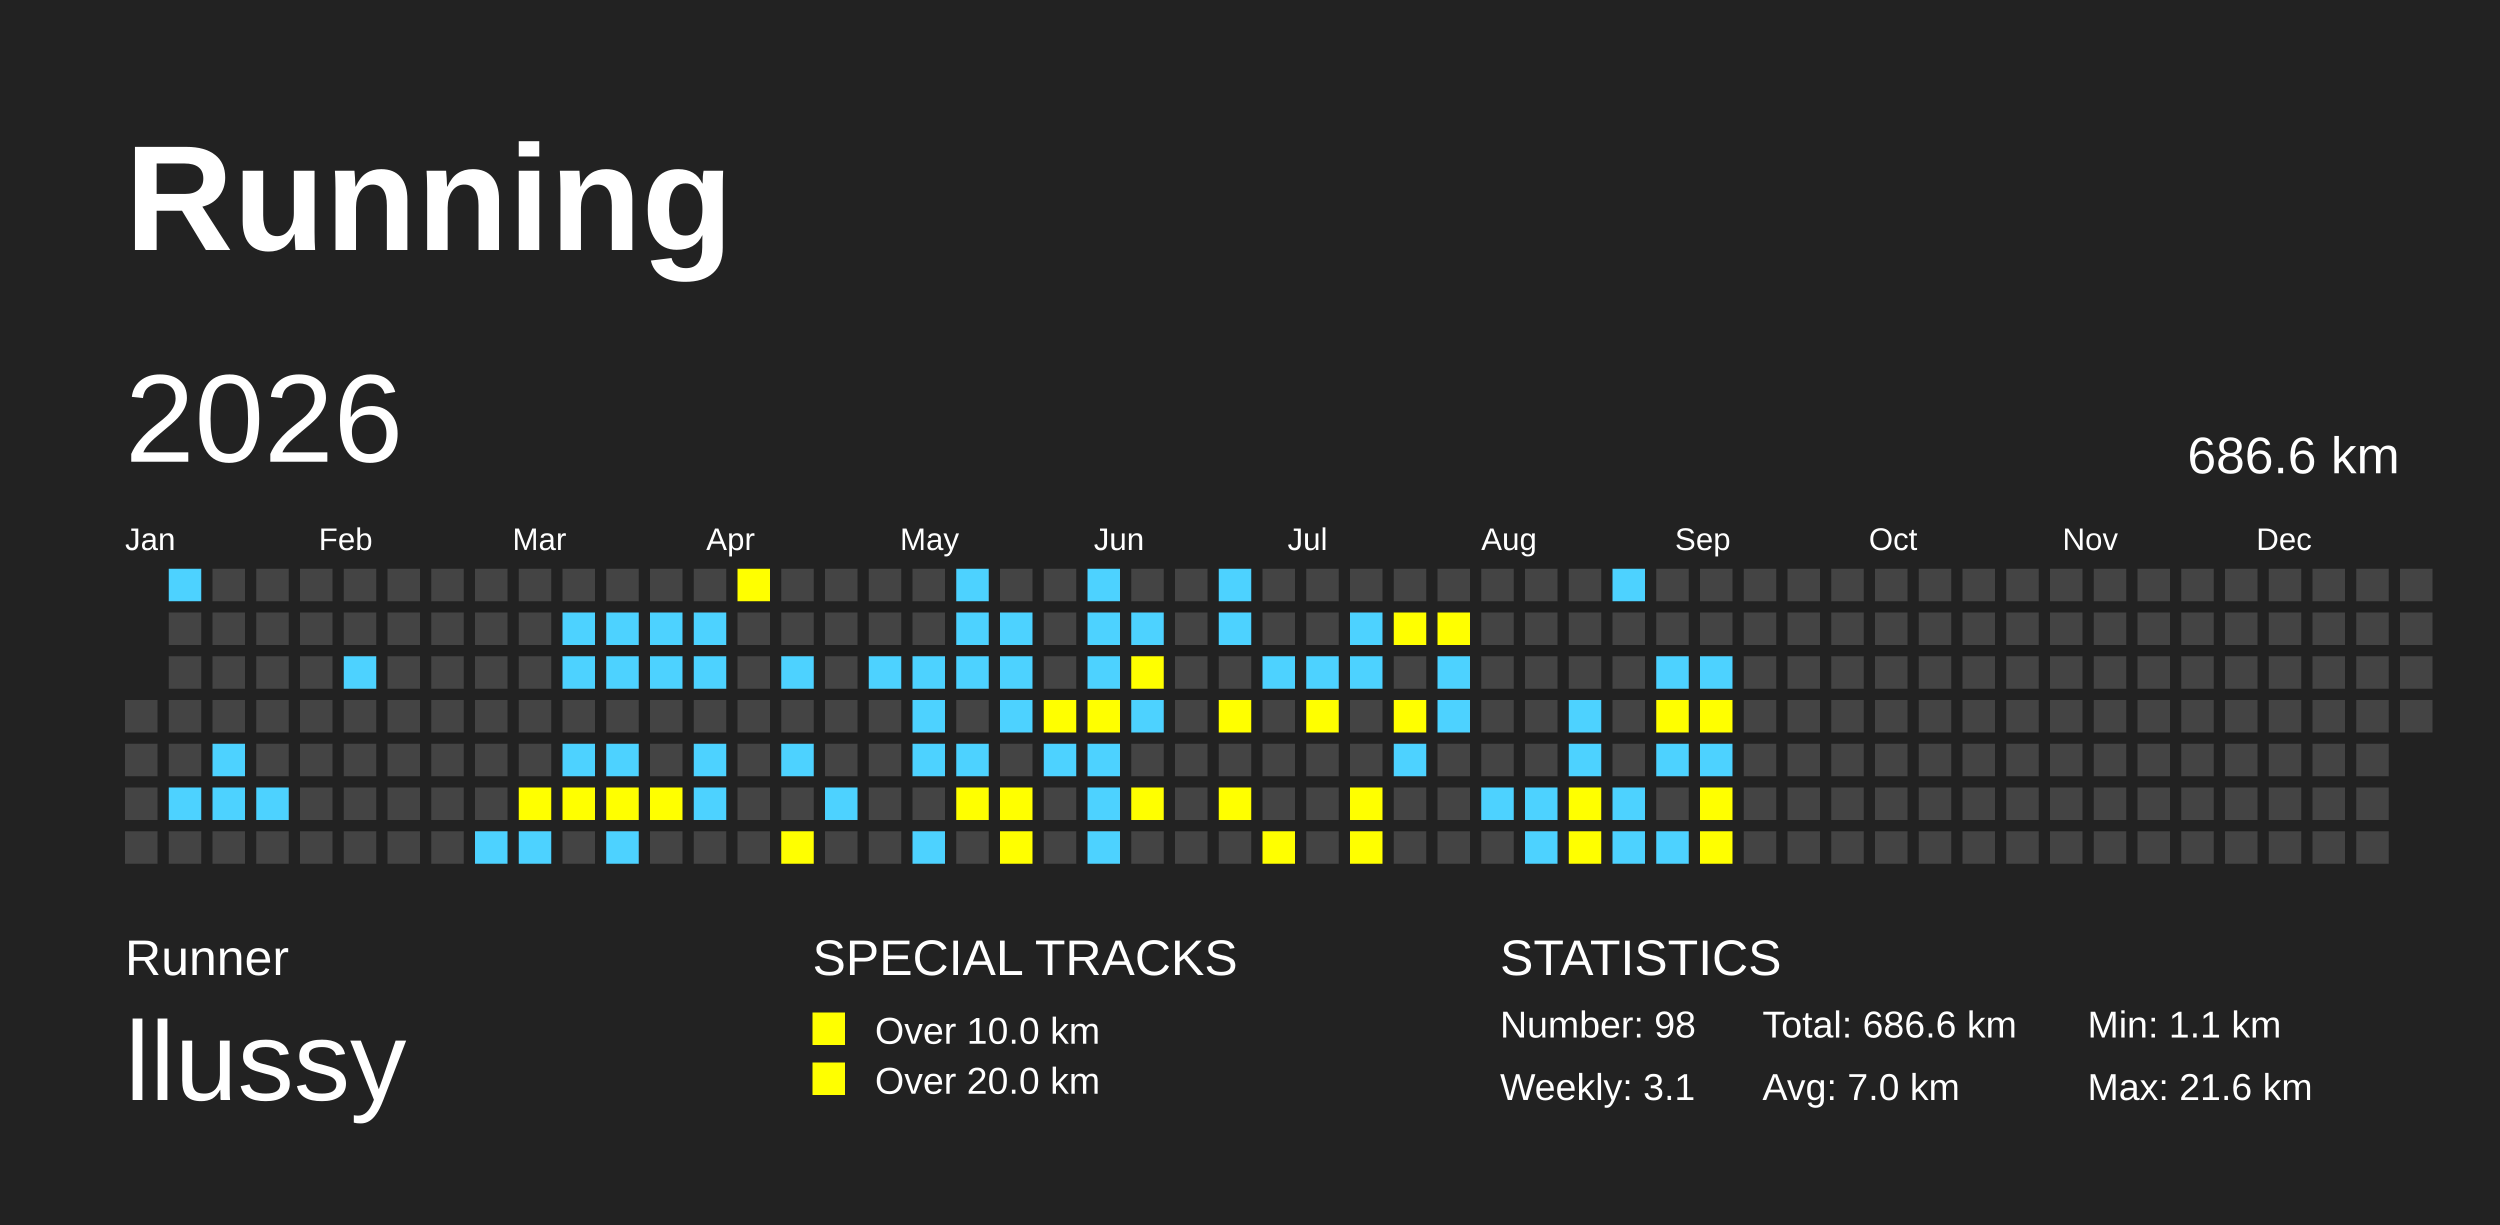
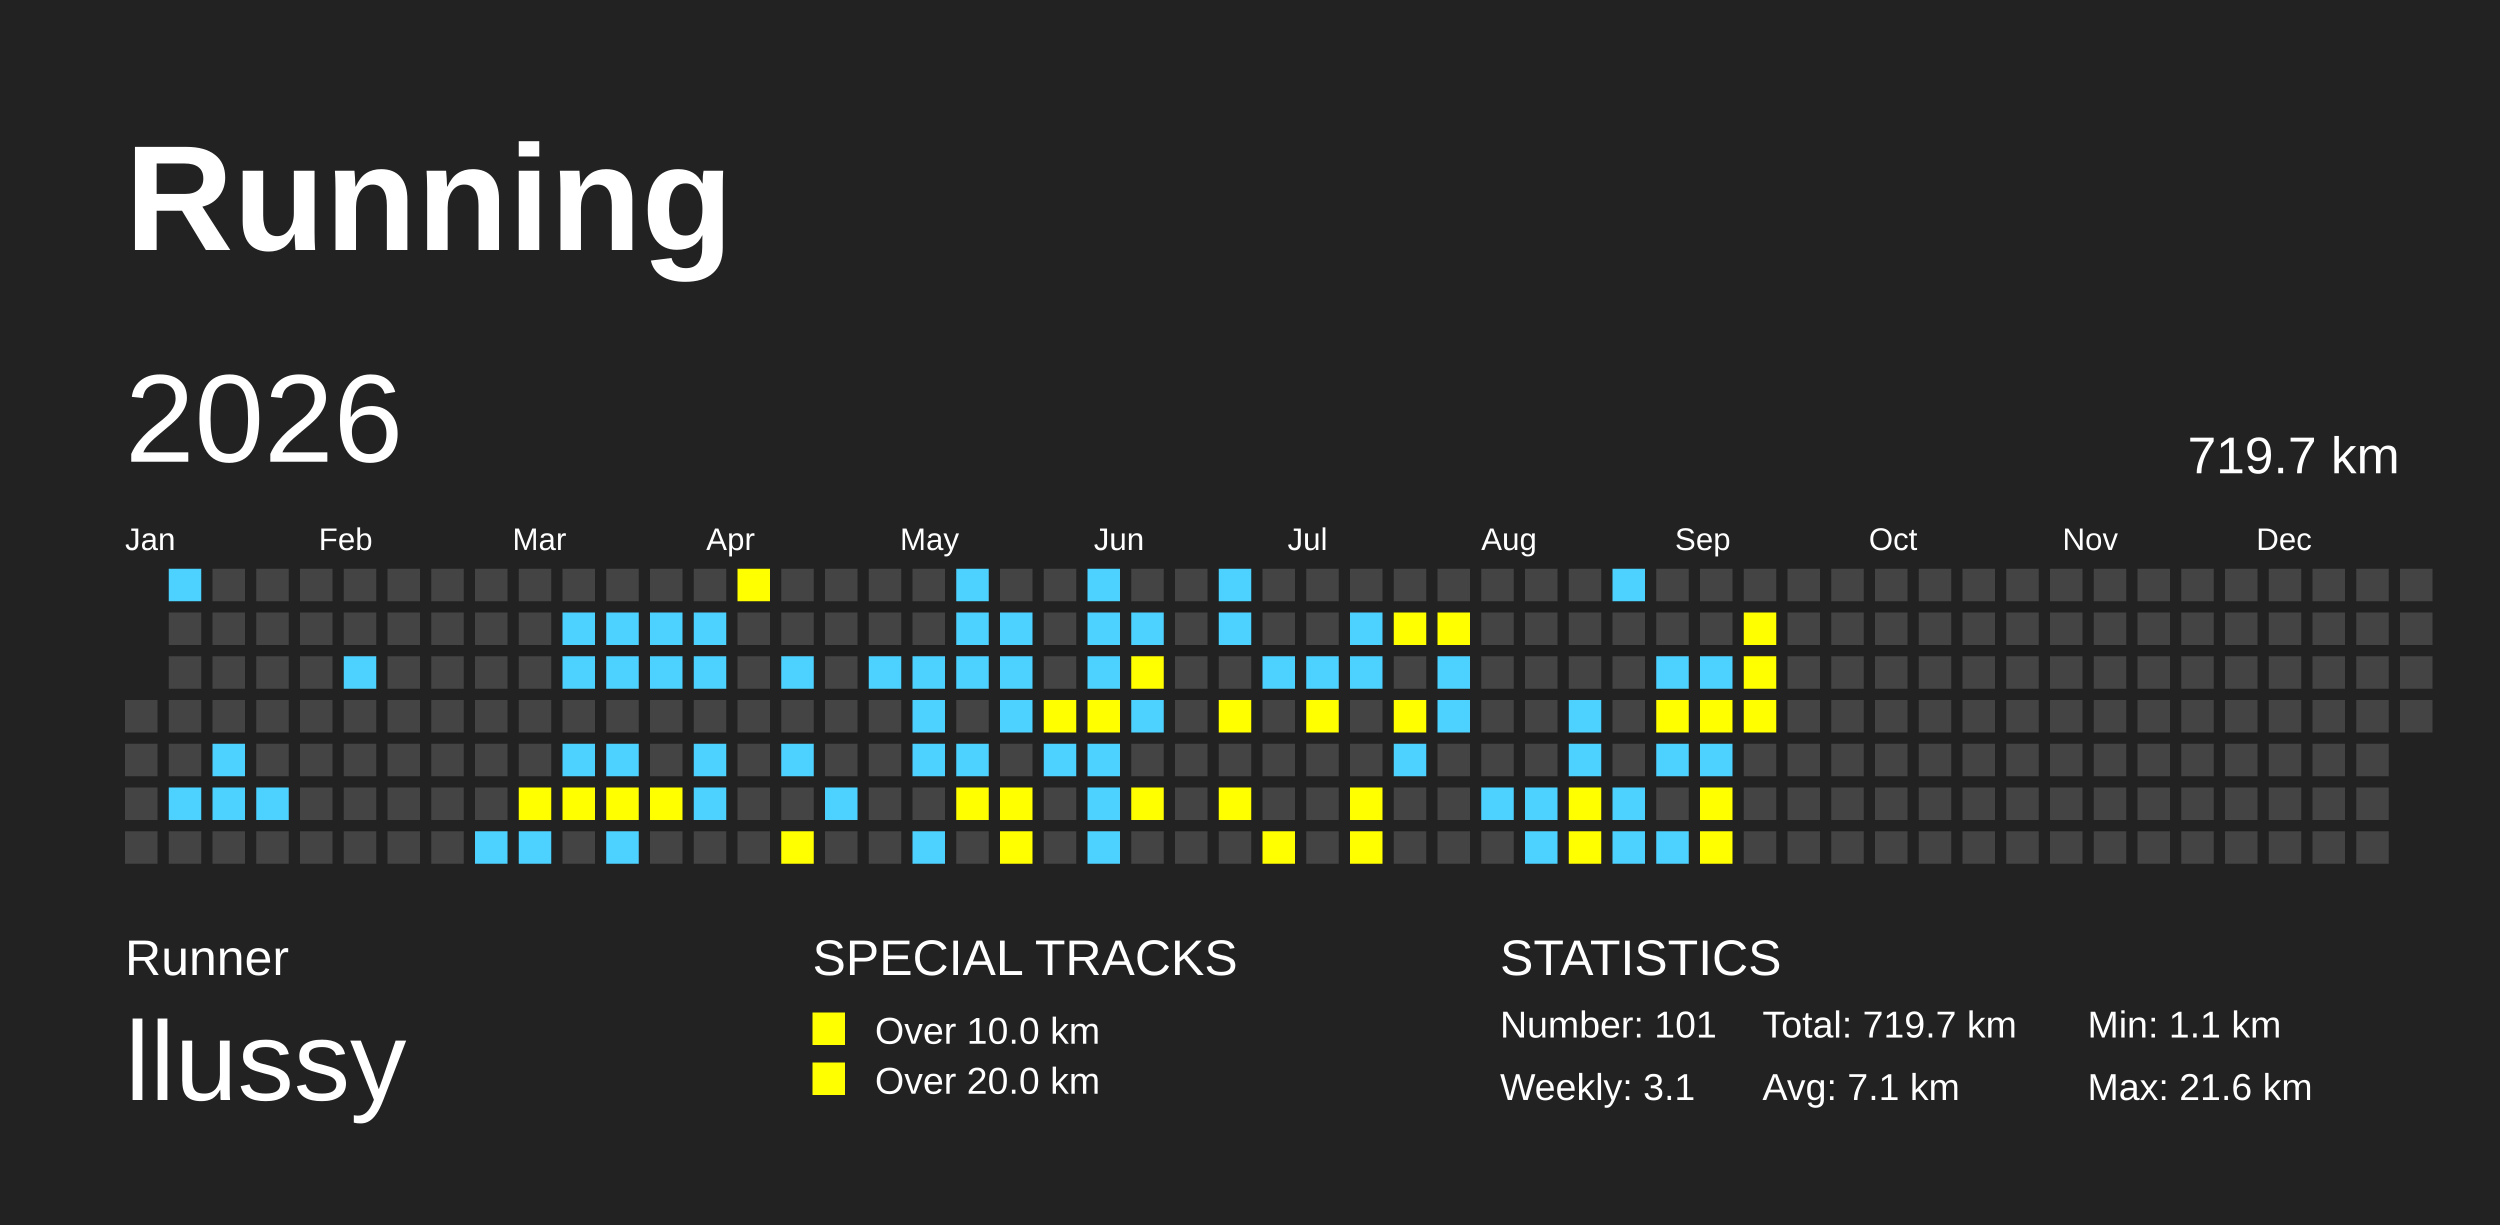
<svg xmlns="http://www.w3.org/2000/svg" baseProfile="full" height="98mm" version="1.1" viewBox="0,0,200,98" width="200mm">
  <defs>
    <pattern height="2" id="indoor-stripe" patternUnits="userSpaceOnUse" width="2">
      <line stroke="white" stroke-opacity="0.45" stroke-width="0.5" x1="0" x2="2" y1="2" y2="0" />
    </pattern>
  </defs>
  <rect fill="#222222" height="98" width="200" x="0" y="0" />
  <text fill="#FFFFFF" style="font-size:12px; font-family:Arial; font-weight:bold;" x="10" y="20">Running</text>
  <text fill="#FFFFFF" style="font-size:4px; font-family:Arial" x="10" y="78">Runner</text>
  <text fill="#FFFFFF" style="font-size:9px; font-family:Arial" x="10" y="88">llussy</text>
  <text fill="#FFFFFF" style="font-size:4px; font-family:Arial" x="65" y="78">SPECIAL TRACKS</text>
  <rect fill="#FFFF00" height="2.6" width="2.6" x="65" y="81" />
  <text fill="#FFFFFF" style="font-size:3px; font-family:Arial" x="70" y="83.5">Over 10.0 km</text>
  <rect fill="#FFFF00" height="2.6" width="2.6" x="65" y="85" />
  <text fill="#FFFFFF" style="font-size:3px; font-family:Arial" x="70" y="87.5">Over 20.0 km</text>
  <text fill="#FFFFFF" style="font-size:4px; font-family:Arial" x="120" y="78">STATISTICS</text>
-   <text fill="#FFFFFF" style="font-size:3px; font-family:Arial" x="120" y="83">Number: 98</text>
+   <text fill="#FFFFFF" style="font-size:3px; font-family:Arial" x="120" y="83">Number: 101</text>
  <text fill="#FFFFFF" style="font-size:3px; font-family:Arial" x="120" y="88">Weekly: 3.1</text>
-   <text fill="#FFFFFF" style="font-size:3px; font-family:Arial" x="141" y="83">Total: 686.6 km</text>
-   <text fill="#FFFFFF" style="font-size:3px; font-family:Arial" x="141" y="88">Avg: 7.0 km</text>
+   <text fill="#FFFFFF" style="font-size:3px; font-family:Arial" x="141" y="83">Total: 719.7 km</text>
+   <text fill="#FFFFFF" style="font-size:3px; font-family:Arial" x="141" y="88">Avg: 7.1 km</text>
  <text fill="#FFFFFF" style="font-size:3px; font-family:Arial" x="167" y="83">Min: 1.1 km</text>
  <text fill="#FFFFFF" style="font-size:3px; font-family:Arial" x="167" y="88">Max: 21.6 km</text>
  <text dominant-baseline="hanging" fill="#FFFFFF" style="font-size:10.0px; font-family:Arial;" x="10" y="30">2026</text>
-   <text dominant-baseline="hanging" fill="#FFFFFF" style="font-size:4.125px; font-family:Arial;" x="175" y="35">686.6 km</text>
+   <text dominant-baseline="hanging" fill="#FFFFFF" style="font-size:4.125px; font-family:Arial;" x="175" y="35">719.7 km</text>
  <text fill="#FFFFFF" style="font-size:2.5px; font-family:Arial" x="10.0" y="44">Jan</text>
  <text fill="#FFFFFF" style="font-size:2.5px; font-family:Arial" x="25.5" y="44">Feb</text>
  <text fill="#FFFFFF" style="font-size:2.5px; font-family:Arial" x="41.0" y="44">Mar</text>
  <text fill="#FFFFFF" style="font-size:2.5px; font-family:Arial" x="56.5" y="44">Apr</text>
  <text fill="#FFFFFF" style="font-size:2.5px; font-family:Arial" x="72.0" y="44">May</text>
  <text fill="#FFFFFF" style="font-size:2.5px; font-family:Arial" x="87.5" y="44">Jun</text>
  <text fill="#FFFFFF" style="font-size:2.5px; font-family:Arial" x="103.0" y="44">Jul</text>
  <text fill="#FFFFFF" style="font-size:2.5px; font-family:Arial" x="118.5" y="44">Aug</text>
  <text fill="#FFFFFF" style="font-size:2.5px; font-family:Arial" x="134.0" y="44">Sep</text>
  <text fill="#FFFFFF" style="font-size:2.5px; font-family:Arial" x="149.5" y="44">Oct</text>
  <text fill="#FFFFFF" style="font-size:2.5px; font-family:Arial" x="165.0" y="44">Nov</text>
  <text fill="#FFFFFF" style="font-size:2.5px; font-family:Arial" x="180.5" y="44">Dec</text>
  <rect fill="#444444" height="2.6" width="2.6" x="10.0" y="56.0" />
  <rect fill="#444444" height="2.6" width="2.6" x="10.0" y="59.5" />
  <rect fill="#444444" height="2.6" width="2.6" x="10.0" y="63.0" />
  <rect fill="#444444" height="2.6" width="2.6" x="10.0" y="66.5" />
  <rect fill="#4dd2ff" height="2.6" width="2.6" x="13.5" y="45.5" />
  <rect fill="#444444" height="2.6" width="2.6" x="13.5" y="49.0" />
  <rect fill="#444444" height="2.6" width="2.6" x="13.5" y="52.5" />
  <rect fill="#444444" height="2.6" width="2.6" x="13.5" y="56.0" />
  <rect fill="#444444" height="2.6" width="2.6" x="13.5" y="59.5" />
  <rect fill="#4dd2ff" height="2.6" width="2.6" x="13.5" y="63.0" />
  <rect fill="#444444" height="2.6" width="2.6" x="13.5" y="66.5" />
  <rect fill="#444444" height="2.6" width="2.6" x="17.0" y="45.5" />
  <rect fill="#444444" height="2.6" width="2.6" x="17.0" y="49.0" />
  <rect fill="#444444" height="2.6" width="2.6" x="17.0" y="52.5" />
  <rect fill="#444444" height="2.6" width="2.6" x="17.0" y="56.0" />
  <rect fill="#4dd2ff" height="2.6" width="2.6" x="17.0" y="59.5" />
  <rect fill="#4dd2ff" height="2.6" width="2.6" x="17.0" y="63.0" />
  <rect fill="#444444" height="2.6" width="2.6" x="17.0" y="66.5" />
  <rect fill="#444444" height="2.6" width="2.6" x="20.5" y="45.5" />
  <rect fill="#444444" height="2.6" width="2.6" x="20.5" y="49.0" />
  <rect fill="#444444" height="2.6" width="2.6" x="20.5" y="52.5" />
  <rect fill="#444444" height="2.6" width="2.6" x="20.5" y="56.0" />
  <rect fill="#444444" height="2.6" width="2.6" x="20.5" y="59.5" />
  <rect fill="#4dd2ff" height="2.6" width="2.6" x="20.5" y="63.0" />
  <rect fill="#444444" height="2.6" width="2.6" x="20.5" y="66.5" />
  <rect fill="#444444" height="2.6" width="2.6" x="24.0" y="45.5" />
  <rect fill="#444444" height="2.6" width="2.6" x="24.0" y="49.0" />
  <rect fill="#444444" height="2.6" width="2.6" x="24.0" y="52.5" />
  <rect fill="#444444" height="2.6" width="2.6" x="24.0" y="56.0" />
  <rect fill="#444444" height="2.6" width="2.6" x="24.0" y="59.5" />
  <rect fill="#444444" height="2.6" width="2.6" x="24.0" y="63.0" />
  <rect fill="#444444" height="2.6" width="2.6" x="24.0" y="66.5" />
  <rect fill="#444444" height="2.6" width="2.6" x="27.5" y="45.5" />
  <rect fill="#444444" height="2.6" width="2.6" x="27.5" y="49.0" />
  <rect fill="#4dd2ff" height="2.6" width="2.6" x="27.5" y="52.5" />
  <rect fill="#444444" height="2.6" width="2.6" x="27.5" y="56.0" />
  <rect fill="#444444" height="2.6" width="2.6" x="27.5" y="59.5" />
  <rect fill="#444444" height="2.6" width="2.6" x="27.5" y="63.0" />
  <rect fill="#444444" height="2.6" width="2.6" x="27.5" y="66.5" />
  <rect fill="#444444" height="2.6" width="2.6" x="31.0" y="45.5" />
  <rect fill="#444444" height="2.6" width="2.6" x="31.0" y="49.0" />
  <rect fill="#444444" height="2.6" width="2.6" x="31.0" y="52.5" />
  <rect fill="#444444" height="2.6" width="2.6" x="31.0" y="56.0" />
  <rect fill="#444444" height="2.6" width="2.6" x="31.0" y="59.5" />
  <rect fill="#444444" height="2.6" width="2.6" x="31.0" y="63.0" />
  <rect fill="#444444" height="2.6" width="2.6" x="31.0" y="66.5" />
  <rect fill="#444444" height="2.6" width="2.6" x="34.5" y="45.5" />
  <rect fill="#444444" height="2.6" width="2.6" x="34.5" y="49.0" />
  <rect fill="#444444" height="2.6" width="2.6" x="34.5" y="52.5" />
  <rect fill="#444444" height="2.6" width="2.6" x="34.5" y="56.0" />
  <rect fill="#444444" height="2.6" width="2.6" x="34.5" y="59.5" />
  <rect fill="#444444" height="2.6" width="2.6" x="34.5" y="63.0" />
  <rect fill="#444444" height="2.6" width="2.6" x="34.5" y="66.5" />
  <rect fill="#444444" height="2.6" width="2.6" x="38.0" y="45.5" />
  <rect fill="#444444" height="2.6" width="2.6" x="38.0" y="49.0" />
  <rect fill="#444444" height="2.6" width="2.6" x="38.0" y="52.5" />
  <rect fill="#444444" height="2.6" width="2.6" x="38.0" y="56.0" />
  <rect fill="#444444" height="2.6" width="2.6" x="38.0" y="59.5" />
  <rect fill="#444444" height="2.6" width="2.6" x="38.0" y="63.0" />
  <rect fill="#4dd2ff" height="2.6" width="2.6" x="38.0" y="66.5" />
  <rect fill="#444444" height="2.6" width="2.6" x="41.5" y="45.5" />
  <rect fill="#444444" height="2.6" width="2.6" x="41.5" y="49.0" />
  <rect fill="#444444" height="2.6" width="2.6" x="41.5" y="52.5" />
  <rect fill="#444444" height="2.6" width="2.6" x="41.5" y="56.0" />
  <rect fill="#444444" height="2.6" width="2.6" x="41.5" y="59.5" />
  <rect fill="#ffff00" height="2.6" width="2.6" x="41.5" y="63.0" />
  <rect fill="#4dd2ff" height="2.6" width="2.6" x="41.5" y="66.5" />
  <rect fill="#444444" height="2.6" width="2.6" x="45.0" y="45.5" />
  <rect fill="#4dd2ff" height="2.6" width="2.6" x="45.0" y="49.0" />
  <rect fill="#4dd2ff" height="2.6" width="2.6" x="45.0" y="52.5" />
  <rect fill="#444444" height="2.6" width="2.6" x="45.0" y="56.0" />
  <rect fill="#4dd2ff" height="2.6" width="2.6" x="45.0" y="59.5" />
  <rect fill="#ffff00" height="2.6" width="2.6" x="45.0" y="63.0" />
  <rect fill="#444444" height="2.6" width="2.6" x="45.0" y="66.5" />
  <rect fill="#444444" height="2.6" width="2.6" x="48.5" y="45.5" />
  <rect fill="#4dd2ff" height="2.6" width="2.6" x="48.5" y="49.0" />
  <rect fill="#4dd2ff" height="2.6" width="2.6" x="48.5" y="52.5" />
  <rect fill="#444444" height="2.6" width="2.6" x="48.5" y="56.0" />
  <rect fill="#4dd2ff" height="2.6" width="2.6" x="48.5" y="59.5" />
  <rect fill="#ffff00" height="2.6" width="2.6" x="48.5" y="63.0" />
  <rect fill="#4dd2ff" height="2.6" width="2.6" x="48.5" y="66.5" />
  <rect fill="#444444" height="2.6" width="2.6" x="52.0" y="45.5" />
  <rect fill="#4dd2ff" height="2.6" width="2.6" x="52.0" y="49.0" />
  <rect fill="#4dd2ff" height="2.6" width="2.6" x="52.0" y="52.5" />
  <rect fill="#444444" height="2.6" width="2.6" x="52.0" y="56.0" />
  <rect fill="#444444" height="2.6" width="2.6" x="52.0" y="59.5" />
  <rect fill="#FFFF00" height="2.6" width="2.6" x="52.0" y="63.0" />
  <rect fill="#444444" height="2.6" width="2.6" x="52.0" y="66.5" />
  <rect fill="#444444" height="2.6" width="2.6" x="55.5" y="45.5" />
  <rect fill="#4dd2ff" height="2.6" width="2.6" x="55.5" y="49.0" />
  <rect fill="#4dd2ff" height="2.6" width="2.6" x="55.5" y="52.5" />
  <rect fill="#444444" height="2.6" width="2.6" x="55.5" y="56.0" />
  <rect fill="#4dd2ff" height="2.6" width="2.6" x="55.5" y="59.5" />
  <rect fill="#4dd2ff" height="2.6" width="2.6" x="55.5" y="63.0" />
  <rect fill="#444444" height="2.6" width="2.6" x="55.5" y="66.5" />
  <rect fill="#ffff00" height="2.6" width="2.6" x="59.0" y="45.5" />
  <rect fill="#444444" height="2.6" width="2.6" x="59.0" y="49.0" />
  <rect fill="#444444" height="2.6" width="2.6" x="59.0" y="52.5" />
  <rect fill="#444444" height="2.6" width="2.6" x="59.0" y="56.0" />
  <rect fill="#444444" height="2.6" width="2.6" x="59.0" y="59.5" />
  <rect fill="#444444" height="2.6" width="2.6" x="59.0" y="63.0" />
  <rect fill="#444444" height="2.6" width="2.6" x="59.0" y="66.5" />
  <rect fill="#444444" height="2.6" width="2.6" x="62.5" y="45.5" />
  <rect fill="#444444" height="2.6" width="2.6" x="62.5" y="49.0" />
  <rect fill="#4dd2ff" height="2.6" width="2.6" x="62.5" y="52.5" />
  <rect fill="#444444" height="2.6" width="2.6" x="62.5" y="56.0" />
  <rect fill="#4dd2ff" height="2.6" width="2.6" x="62.5" y="59.5" />
  <rect fill="#444444" height="2.6" width="2.6" x="62.5" y="63.0" />
  <rect fill="#ffff00" height="2.6" width="2.6" x="62.5" y="66.5" />
  <rect fill="#444444" height="2.6" width="2.6" x="66.0" y="45.5" />
  <rect fill="#444444" height="2.6" width="2.6" x="66.0" y="49.0" />
  <rect fill="#444444" height="2.6" width="2.6" x="66.0" y="52.5" />
  <rect fill="#444444" height="2.6" width="2.6" x="66.0" y="56.0" />
  <rect fill="#444444" height="2.6" width="2.6" x="66.0" y="59.5" />
  <rect fill="#4dd2ff" height="2.6" width="2.6" x="66.0" y="63.0" />
  <rect fill="#444444" height="2.6" width="2.6" x="66.0" y="66.5" />
  <rect fill="#444444" height="2.6" width="2.6" x="69.5" y="45.5" />
  <rect fill="#444444" height="2.6" width="2.6" x="69.5" y="49.0" />
  <rect fill="#4dd2ff" height="2.6" width="2.6" x="69.5" y="52.5" />
  <rect fill="#444444" height="2.6" width="2.6" x="69.5" y="56.0" />
  <rect fill="#444444" height="2.6" width="2.6" x="69.5" y="59.5" />
  <rect fill="#444444" height="2.6" width="2.6" x="69.5" y="63.0" />
  <rect fill="#444444" height="2.6" width="2.6" x="69.5" y="66.5" />
  <rect fill="#444444" height="2.6" width="2.6" x="73.0" y="45.5" />
  <rect fill="#444444" height="2.6" width="2.6" x="73.0" y="49.0" />
  <rect fill="#4dd2ff" height="2.6" width="2.6" x="73.0" y="52.5" />
  <rect fill="#4dd2ff" height="2.6" width="2.6" x="73.0" y="56.0" />
  <rect fill="#4dd2ff" height="2.6" width="2.6" x="73.0" y="59.5" />
  <rect fill="#444444" height="2.6" width="2.6" x="73.0" y="63.0" />
  <rect fill="#4dd2ff" height="2.6" width="2.6" x="73.0" y="66.5" />
  <rect fill="#4dd2ff" height="2.6" width="2.6" x="76.5" y="45.5" />
  <rect fill="#4dd2ff" height="2.6" width="2.6" x="76.5" y="49.0" />
  <rect fill="#4dd2ff" height="2.6" width="2.6" x="76.5" y="52.5" />
  <rect fill="#444444" height="2.6" width="2.6" x="76.5" y="56.0" />
  <rect fill="#4dd2ff" height="2.6" width="2.6" x="76.5" y="59.5" />
  <rect fill="#ffff00" height="2.6" width="2.6" x="76.5" y="63.0" />
  <rect fill="#444444" height="2.6" width="2.6" x="76.5" y="66.5" />
  <rect fill="#444444" height="2.6" width="2.6" x="80.0" y="45.5" />
  <rect fill="#4dd2ff" height="2.6" width="2.6" x="80.0" y="49.0" />
  <rect fill="#4dd2ff" height="2.6" width="2.6" x="80.0" y="52.5" />
  <rect fill="#4dd2ff" height="2.6" width="2.6" x="80.0" y="56.0" />
  <rect fill="#444444" height="2.6" width="2.6" x="80.0" y="59.5" />
  <rect fill="#ffff00" height="2.6" width="2.6" x="80.0" y="63.0" />
  <rect fill="#ffff00" height="2.6" width="2.6" x="80.0" y="66.5" />
  <rect fill="#444444" height="2.6" width="2.6" x="83.5" y="45.5" />
  <rect fill="#444444" height="2.6" width="2.6" x="83.5" y="49.0" />
  <rect fill="#444444" height="2.6" width="2.6" x="83.5" y="52.5" />
  <rect fill="#ffff00" height="2.6" width="2.6" x="83.5" y="56.0" />
  <rect fill="#4dd2ff" height="2.6" width="2.6" x="83.5" y="59.5" />
  <rect fill="#444444" height="2.6" width="2.6" x="83.5" y="63.0" />
  <rect fill="#444444" height="2.6" width="2.6" x="83.5" y="66.5" />
  <rect fill="#4dd2ff" height="2.6" width="2.6" x="87.0" y="45.5" />
  <rect fill="#4dd2ff" height="2.6" width="2.6" x="87.0" y="49.0" />
  <rect fill="#4dd2ff" height="2.6" width="2.6" x="87.0" y="52.5" />
  <rect fill="#ffff00" height="2.6" width="2.6" x="87.0" y="56.0" />
  <rect fill="#4dd2ff" height="2.6" width="2.6" x="87.0" y="59.5" />
  <rect fill="#4dd2ff" height="2.6" width="2.6" x="87.0" y="63.0" />
  <rect fill="#4dd2ff" height="2.6" width="2.6" x="87.0" y="66.5" />
  <rect fill="#444444" height="2.6" width="2.6" x="90.5" y="45.5" />
  <rect fill="#4dd2ff" height="2.6" width="2.6" x="90.5" y="49.0" />
  <rect fill="#ffff00" height="2.6" width="2.6" x="90.5" y="52.5" />
  <rect fill="#4dd2ff" height="2.6" width="2.6" x="90.5" y="56.0" />
  <rect fill="#444444" height="2.6" width="2.6" x="90.5" y="59.5" />
  <rect fill="#ffff00" height="2.6" width="2.6" x="90.5" y="63.0" />
  <rect fill="#444444" height="2.6" width="2.6" x="90.5" y="66.5" />
  <rect fill="#444444" height="2.6" width="2.6" x="94.0" y="45.5" />
  <rect fill="#444444" height="2.6" width="2.6" x="94.0" y="49.0" />
  <rect fill="#444444" height="2.6" width="2.6" x="94.0" y="52.5" />
  <rect fill="#444444" height="2.6" width="2.6" x="94.0" y="56.0" />
  <rect fill="#444444" height="2.6" width="2.6" x="94.0" y="59.5" />
  <rect fill="#444444" height="2.6" width="2.6" x="94.0" y="63.0" />
  <rect fill="#444444" height="2.6" width="2.6" x="94.0" y="66.5" />
  <rect fill="#4dd2ff" height="2.6" width="2.6" x="97.5" y="45.5" />
  <rect fill="#4dd2ff" height="2.6" width="2.6" x="97.5" y="49.0" />
  <rect fill="#444444" height="2.6" width="2.6" x="97.5" y="52.5" />
  <rect fill="#ffff00" height="2.6" width="2.6" x="97.5" y="56.0" />
  <rect fill="#444444" height="2.6" width="2.6" x="97.5" y="59.5" />
  <rect fill="#FFFF00" height="2.6" width="2.6" x="97.5" y="63.0" />
  <rect fill="#444444" height="2.6" width="2.6" x="97.5" y="66.5" />
  <rect fill="#444444" height="2.6" width="2.6" x="101.0" y="45.5" />
  <rect fill="#444444" height="2.6" width="2.6" x="101.0" y="49.0" />
  <rect fill="#4dd2ff" height="2.6" width="2.6" x="101.0" y="52.5" />
  <rect fill="#444444" height="2.6" width="2.6" x="101.0" y="56.0" />
  <rect fill="#444444" height="2.6" width="2.6" x="101.0" y="59.5" />
  <rect fill="#444444" height="2.6" width="2.6" x="101.0" y="63.0" />
  <rect fill="#ffff00" height="2.6" width="2.6" x="101.0" y="66.5" />
  <rect fill="#444444" height="2.6" width="2.6" x="104.5" y="45.5" />
  <rect fill="#444444" height="2.6" width="2.6" x="104.5" y="49.0" />
  <rect fill="#4dd2ff" height="2.6" width="2.6" x="104.5" y="52.5" />
  <rect fill="#ffff00" height="2.6" width="2.6" x="104.5" y="56.0" />
  <rect fill="#444444" height="2.6" width="2.6" x="104.5" y="59.5" />
  <rect fill="#444444" height="2.6" width="2.6" x="104.5" y="63.0" />
  <rect fill="#444444" height="2.6" width="2.6" x="104.5" y="66.5" />
  <rect fill="#444444" height="2.6" width="2.6" x="108.0" y="45.5" />
  <rect fill="#4dd2ff" height="2.6" width="2.6" x="108.0" y="49.0" />
  <rect fill="#4dd2ff" height="2.6" width="2.6" x="108.0" y="52.5" />
  <rect fill="#444444" height="2.6" width="2.6" x="108.0" y="56.0" />
  <rect fill="#444444" height="2.6" width="2.6" x="108.0" y="59.5" />
  <rect fill="#ffff00" height="2.6" width="2.6" x="108.0" y="63.0" />
  <rect fill="#ffff00" height="2.6" width="2.6" x="108.0" y="66.5" />
  <rect fill="#444444" height="2.6" width="2.6" x="111.5" y="45.5" />
  <rect fill="#ffff00" height="2.6" width="2.6" x="111.5" y="49.0" />
  <rect fill="#444444" height="2.6" width="2.6" x="111.5" y="52.5" />
  <rect fill="#ffff00" height="2.6" width="2.6" x="111.5" y="56.0" />
  <rect fill="#4dd2ff" height="2.6" width="2.6" x="111.5" y="59.5" />
  <rect fill="#444444" height="2.6" width="2.6" x="111.5" y="63.0" />
  <rect fill="#444444" height="2.6" width="2.6" x="111.5" y="66.5" />
  <rect fill="#444444" height="2.6" width="2.6" x="115.0" y="45.5" />
  <rect fill="#ffff00" height="2.6" width="2.6" x="115.0" y="49.0" />
  <rect fill="#4dd2ff" height="2.6" width="2.6" x="115.0" y="52.5" />
  <rect fill="#4dd2ff" height="2.6" width="2.6" x="115.0" y="56.0" />
  <rect fill="#444444" height="2.6" width="2.6" x="115.0" y="59.5" />
  <rect fill="#444444" height="2.6" width="2.6" x="115.0" y="63.0" />
  <rect fill="#444444" height="2.6" width="2.6" x="115.0" y="66.5" />
  <rect fill="#444444" height="2.6" width="2.6" x="118.5" y="45.5" />
  <rect fill="#444444" height="2.6" width="2.6" x="118.5" y="49.0" />
  <rect fill="#444444" height="2.6" width="2.6" x="118.5" y="52.5" />
  <rect fill="#444444" height="2.6" width="2.6" x="118.5" y="56.0" />
  <rect fill="#444444" height="2.6" width="2.6" x="118.5" y="59.5" />
  <rect fill="#4dd2ff" height="2.6" width="2.6" x="118.5" y="63.0" />
  <rect fill="#444444" height="2.6" width="2.6" x="118.5" y="66.5" />
  <rect fill="#444444" height="2.6" width="2.6" x="122.0" y="45.5" />
  <rect fill="#444444" height="2.6" width="2.6" x="122.0" y="49.0" />
  <rect fill="#444444" height="2.6" width="2.6" x="122.0" y="52.5" />
  <rect fill="#444444" height="2.6" width="2.6" x="122.0" y="56.0" />
  <rect fill="#444444" height="2.6" width="2.6" x="122.0" y="59.5" />
  <rect fill="#4dd2ff" height="2.6" width="2.6" x="122.0" y="63.0" />
  <rect fill="#4dd2ff" height="2.6" width="2.6" x="122.0" y="66.5" />
  <rect fill="#444444" height="2.6" width="2.6" x="125.5" y="45.5" />
  <rect fill="#444444" height="2.6" width="2.6" x="125.5" y="49.0" />
  <rect fill="#444444" height="2.6" width="2.6" x="125.5" y="52.5" />
  <rect fill="#4dd2ff" height="2.6" width="2.6" x="125.5" y="56.0" />
  <rect fill="#4dd2ff" height="2.6" width="2.6" x="125.5" y="59.5" />
  <rect fill="#ffff00" height="2.6" width="2.6" x="125.5" y="63.0" />
  <rect fill="#ffff00" height="2.6" width="2.6" x="125.5" y="66.5" />
  <rect fill="#4dd2ff" height="2.6" width="2.6" x="129.0" y="45.5" />
  <rect fill="#444444" height="2.6" width="2.6" x="129.0" y="49.0" />
  <rect fill="#444444" height="2.6" width="2.6" x="129.0" y="52.5" />
  <rect fill="#444444" height="2.6" width="2.6" x="129.0" y="56.0" />
  <rect fill="#444444" height="2.6" width="2.6" x="129.0" y="59.5" />
  <rect fill="#4dd2ff" height="2.6" width="2.6" x="129.0" y="63.0" />
  <rect fill="#4dd2ff" height="2.6" width="2.6" x="129.0" y="66.5" />
  <rect fill="#444444" height="2.6" width="2.6" x="132.5" y="45.5" />
  <rect fill="#444444" height="2.6" width="2.6" x="132.5" y="49.0" />
  <rect fill="#4dd2ff" height="2.6" width="2.6" x="132.5" y="52.5" />
  <rect fill="#ffff00" height="2.6" width="2.6" x="132.5" y="56.0" />
  <rect fill="#4dd2ff" height="2.6" width="2.6" x="132.5" y="59.5" />
  <rect fill="#444444" height="2.6" width="2.6" x="132.5" y="63.0" />
  <rect fill="#4dd2ff" height="2.6" width="2.6" x="132.5" y="66.5" />
  <rect fill="#444444" height="2.6" width="2.6" x="136.0" y="45.5" />
  <rect fill="#444444" height="2.6" width="2.6" x="136.0" y="49.0" />
  <rect fill="#4dd2ff" height="2.6" width="2.6" x="136.0" y="52.5" />
  <rect fill="#ffff00" height="2.6" width="2.6" x="136.0" y="56.0" />
  <rect fill="#4dd2ff" height="2.6" width="2.6" x="136.0" y="59.5" />
  <rect fill="#ffff00" height="2.6" width="2.6" x="136.0" y="63.0" />
  <rect fill="#ffff00" height="2.6" width="2.6" x="136.0" y="66.5" />
  <rect fill="#444444" height="2.6" width="2.6" x="139.5" y="45.5" />
-   <rect fill="#444444" height="2.6" width="2.6" x="139.5" y="49.0" />
-   <rect fill="#444444" height="2.6" width="2.6" x="139.5" y="52.5" />
-   <rect fill="#444444" height="2.6" width="2.6" x="139.5" y="56.0" />
+   <rect fill="#ffff00" height="2.6" width="2.6" x="139.5" y="49.0" />
+   <rect fill="#ffff00" height="2.6" width="2.6" x="139.5" y="52.5" />
+   <rect fill="#ffff00" height="2.6" width="2.6" x="139.5" y="56.0" />
  <rect fill="#444444" height="2.6" width="2.6" x="139.5" y="59.5" />
  <rect fill="#444444" height="2.6" width="2.6" x="139.5" y="63.0" />
  <rect fill="#444444" height="2.6" width="2.6" x="139.5" y="66.5" />
  <rect fill="#444444" height="2.6" width="2.6" x="143.0" y="45.5" />
  <rect fill="#444444" height="2.6" width="2.6" x="143.0" y="49.0" />
  <rect fill="#444444" height="2.6" width="2.6" x="143.0" y="52.5" />
  <rect fill="#444444" height="2.6" width="2.6" x="143.0" y="56.0" />
  <rect fill="#444444" height="2.6" width="2.6" x="143.0" y="59.5" />
  <rect fill="#444444" height="2.6" width="2.6" x="143.0" y="63.0" />
  <rect fill="#444444" height="2.6" width="2.6" x="143.0" y="66.5" />
  <rect fill="#444444" height="2.6" width="2.6" x="146.5" y="45.5" />
  <rect fill="#444444" height="2.6" width="2.6" x="146.5" y="49.0" />
  <rect fill="#444444" height="2.6" width="2.6" x="146.5" y="52.5" />
  <rect fill="#444444" height="2.6" width="2.6" x="146.5" y="56.0" />
  <rect fill="#444444" height="2.6" width="2.6" x="146.5" y="59.5" />
  <rect fill="#444444" height="2.6" width="2.6" x="146.5" y="63.0" />
  <rect fill="#444444" height="2.6" width="2.6" x="146.5" y="66.5" />
  <rect fill="#444444" height="2.6" width="2.6" x="150.0" y="45.5" />
  <rect fill="#444444" height="2.6" width="2.6" x="150.0" y="49.0" />
  <rect fill="#444444" height="2.6" width="2.6" x="150.0" y="52.5" />
  <rect fill="#444444" height="2.6" width="2.6" x="150.0" y="56.0" />
  <rect fill="#444444" height="2.6" width="2.6" x="150.0" y="59.5" />
  <rect fill="#444444" height="2.6" width="2.6" x="150.0" y="63.0" />
  <rect fill="#444444" height="2.6" width="2.6" x="150.0" y="66.5" />
  <rect fill="#444444" height="2.6" width="2.6" x="153.5" y="45.5" />
  <rect fill="#444444" height="2.6" width="2.6" x="153.5" y="49.0" />
  <rect fill="#444444" height="2.6" width="2.6" x="153.5" y="52.5" />
  <rect fill="#444444" height="2.6" width="2.6" x="153.5" y="56.0" />
  <rect fill="#444444" height="2.6" width="2.6" x="153.5" y="59.5" />
  <rect fill="#444444" height="2.6" width="2.6" x="153.5" y="63.0" />
  <rect fill="#444444" height="2.6" width="2.6" x="153.5" y="66.5" />
  <rect fill="#444444" height="2.6" width="2.6" x="157.0" y="45.5" />
  <rect fill="#444444" height="2.6" width="2.6" x="157.0" y="49.0" />
  <rect fill="#444444" height="2.6" width="2.6" x="157.0" y="52.5" />
  <rect fill="#444444" height="2.6" width="2.6" x="157.0" y="56.0" />
  <rect fill="#444444" height="2.6" width="2.6" x="157.0" y="59.5" />
  <rect fill="#444444" height="2.6" width="2.6" x="157.0" y="63.0" />
  <rect fill="#444444" height="2.6" width="2.6" x="157.0" y="66.5" />
  <rect fill="#444444" height="2.6" width="2.6" x="160.5" y="45.5" />
  <rect fill="#444444" height="2.6" width="2.6" x="160.5" y="49.0" />
  <rect fill="#444444" height="2.6" width="2.6" x="160.5" y="52.5" />
  <rect fill="#444444" height="2.6" width="2.6" x="160.5" y="56.0" />
  <rect fill="#444444" height="2.6" width="2.6" x="160.5" y="59.5" />
  <rect fill="#444444" height="2.6" width="2.6" x="160.5" y="63.0" />
  <rect fill="#444444" height="2.6" width="2.6" x="160.5" y="66.5" />
  <rect fill="#444444" height="2.6" width="2.6" x="164.0" y="45.5" />
  <rect fill="#444444" height="2.6" width="2.6" x="164.0" y="49.0" />
  <rect fill="#444444" height="2.6" width="2.6" x="164.0" y="52.5" />
  <rect fill="#444444" height="2.6" width="2.6" x="164.0" y="56.0" />
  <rect fill="#444444" height="2.6" width="2.6" x="164.0" y="59.5" />
  <rect fill="#444444" height="2.6" width="2.6" x="164.0" y="63.0" />
  <rect fill="#444444" height="2.6" width="2.6" x="164.0" y="66.5" />
  <rect fill="#444444" height="2.6" width="2.6" x="167.5" y="45.5" />
  <rect fill="#444444" height="2.6" width="2.6" x="167.5" y="49.0" />
  <rect fill="#444444" height="2.6" width="2.6" x="167.5" y="52.5" />
  <rect fill="#444444" height="2.6" width="2.6" x="167.5" y="56.0" />
  <rect fill="#444444" height="2.6" width="2.6" x="167.5" y="59.5" />
  <rect fill="#444444" height="2.6" width="2.6" x="167.5" y="63.0" />
  <rect fill="#444444" height="2.6" width="2.6" x="167.5" y="66.5" />
  <rect fill="#444444" height="2.6" width="2.6" x="171.0" y="45.5" />
  <rect fill="#444444" height="2.6" width="2.6" x="171.0" y="49.0" />
  <rect fill="#444444" height="2.6" width="2.6" x="171.0" y="52.5" />
  <rect fill="#444444" height="2.6" width="2.6" x="171.0" y="56.0" />
  <rect fill="#444444" height="2.6" width="2.6" x="171.0" y="59.5" />
  <rect fill="#444444" height="2.6" width="2.6" x="171.0" y="63.0" />
  <rect fill="#444444" height="2.6" width="2.6" x="171.0" y="66.5" />
  <rect fill="#444444" height="2.6" width="2.6" x="174.5" y="45.5" />
  <rect fill="#444444" height="2.6" width="2.6" x="174.5" y="49.0" />
  <rect fill="#444444" height="2.6" width="2.6" x="174.5" y="52.5" />
  <rect fill="#444444" height="2.6" width="2.6" x="174.5" y="56.0" />
  <rect fill="#444444" height="2.6" width="2.6" x="174.5" y="59.5" />
  <rect fill="#444444" height="2.6" width="2.6" x="174.5" y="63.0" />
  <rect fill="#444444" height="2.6" width="2.6" x="174.5" y="66.5" />
  <rect fill="#444444" height="2.6" width="2.6" x="178.0" y="45.5" />
  <rect fill="#444444" height="2.6" width="2.6" x="178.0" y="49.0" />
  <rect fill="#444444" height="2.6" width="2.6" x="178.0" y="52.5" />
  <rect fill="#444444" height="2.6" width="2.6" x="178.0" y="56.0" />
  <rect fill="#444444" height="2.6" width="2.6" x="178.0" y="59.5" />
  <rect fill="#444444" height="2.6" width="2.6" x="178.0" y="63.0" />
  <rect fill="#444444" height="2.6" width="2.6" x="178.0" y="66.5" />
  <rect fill="#444444" height="2.6" width="2.6" x="181.5" y="45.5" />
  <rect fill="#444444" height="2.6" width="2.6" x="181.5" y="49.0" />
  <rect fill="#444444" height="2.6" width="2.6" x="181.5" y="52.5" />
  <rect fill="#444444" height="2.6" width="2.6" x="181.5" y="56.0" />
  <rect fill="#444444" height="2.6" width="2.6" x="181.5" y="59.5" />
  <rect fill="#444444" height="2.6" width="2.6" x="181.5" y="63.0" />
  <rect fill="#444444" height="2.6" width="2.6" x="181.5" y="66.5" />
  <rect fill="#444444" height="2.6" width="2.6" x="185.0" y="45.5" />
  <rect fill="#444444" height="2.6" width="2.6" x="185.0" y="49.0" />
  <rect fill="#444444" height="2.6" width="2.6" x="185.0" y="52.5" />
  <rect fill="#444444" height="2.6" width="2.6" x="185.0" y="56.0" />
  <rect fill="#444444" height="2.6" width="2.6" x="185.0" y="59.5" />
  <rect fill="#444444" height="2.6" width="2.6" x="185.0" y="63.0" />
  <rect fill="#444444" height="2.6" width="2.6" x="185.0" y="66.5" />
  <rect fill="#444444" height="2.6" width="2.6" x="188.5" y="45.5" />
  <rect fill="#444444" height="2.6" width="2.6" x="188.5" y="49.0" />
  <rect fill="#444444" height="2.6" width="2.6" x="188.5" y="52.5" />
  <rect fill="#444444" height="2.6" width="2.6" x="188.5" y="56.0" />
  <rect fill="#444444" height="2.6" width="2.6" x="188.5" y="59.5" />
  <rect fill="#444444" height="2.6" width="2.6" x="188.5" y="63.0" />
  <rect fill="#444444" height="2.6" width="2.6" x="188.5" y="66.5" />
  <rect fill="#444444" height="2.6" width="2.6" x="192.0" y="45.5" />
  <rect fill="#444444" height="2.6" width="2.6" x="192.0" y="49.0" />
  <rect fill="#444444" height="2.6" width="2.6" x="192.0" y="52.5" />
  <rect fill="#444444" height="2.6" width="2.6" x="192.0" y="56.0" />
</svg>
